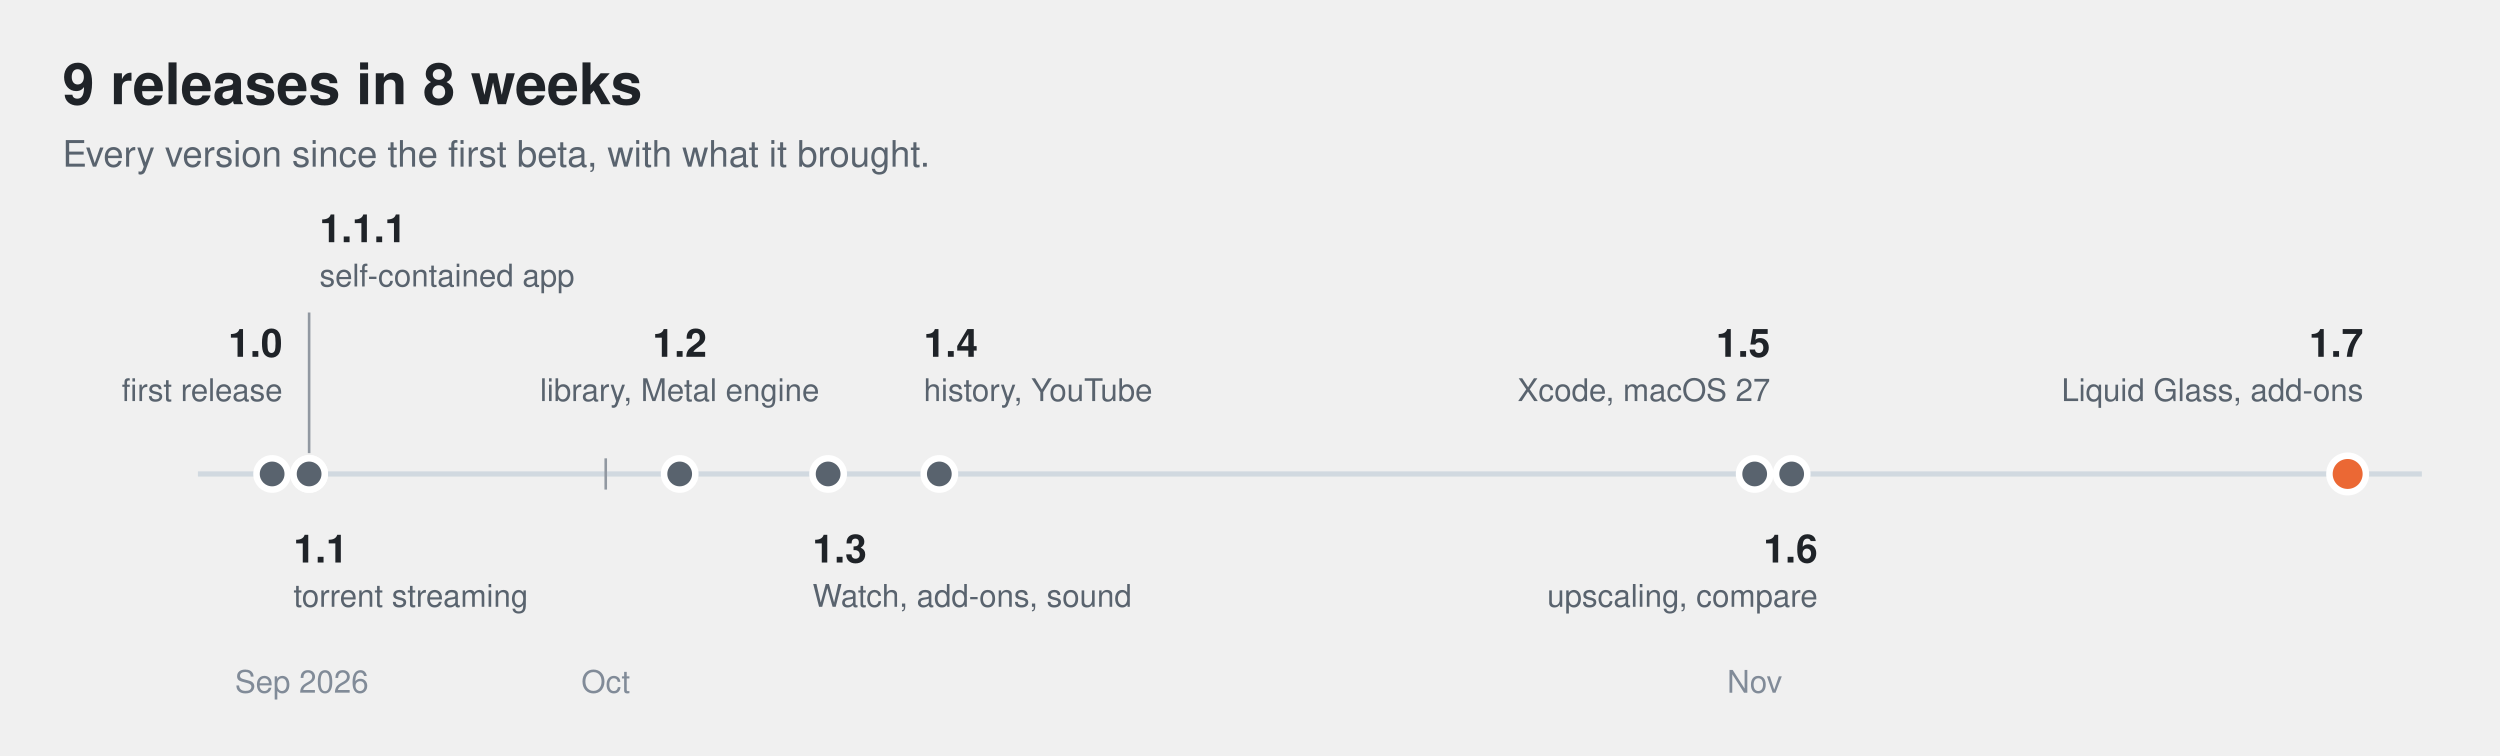
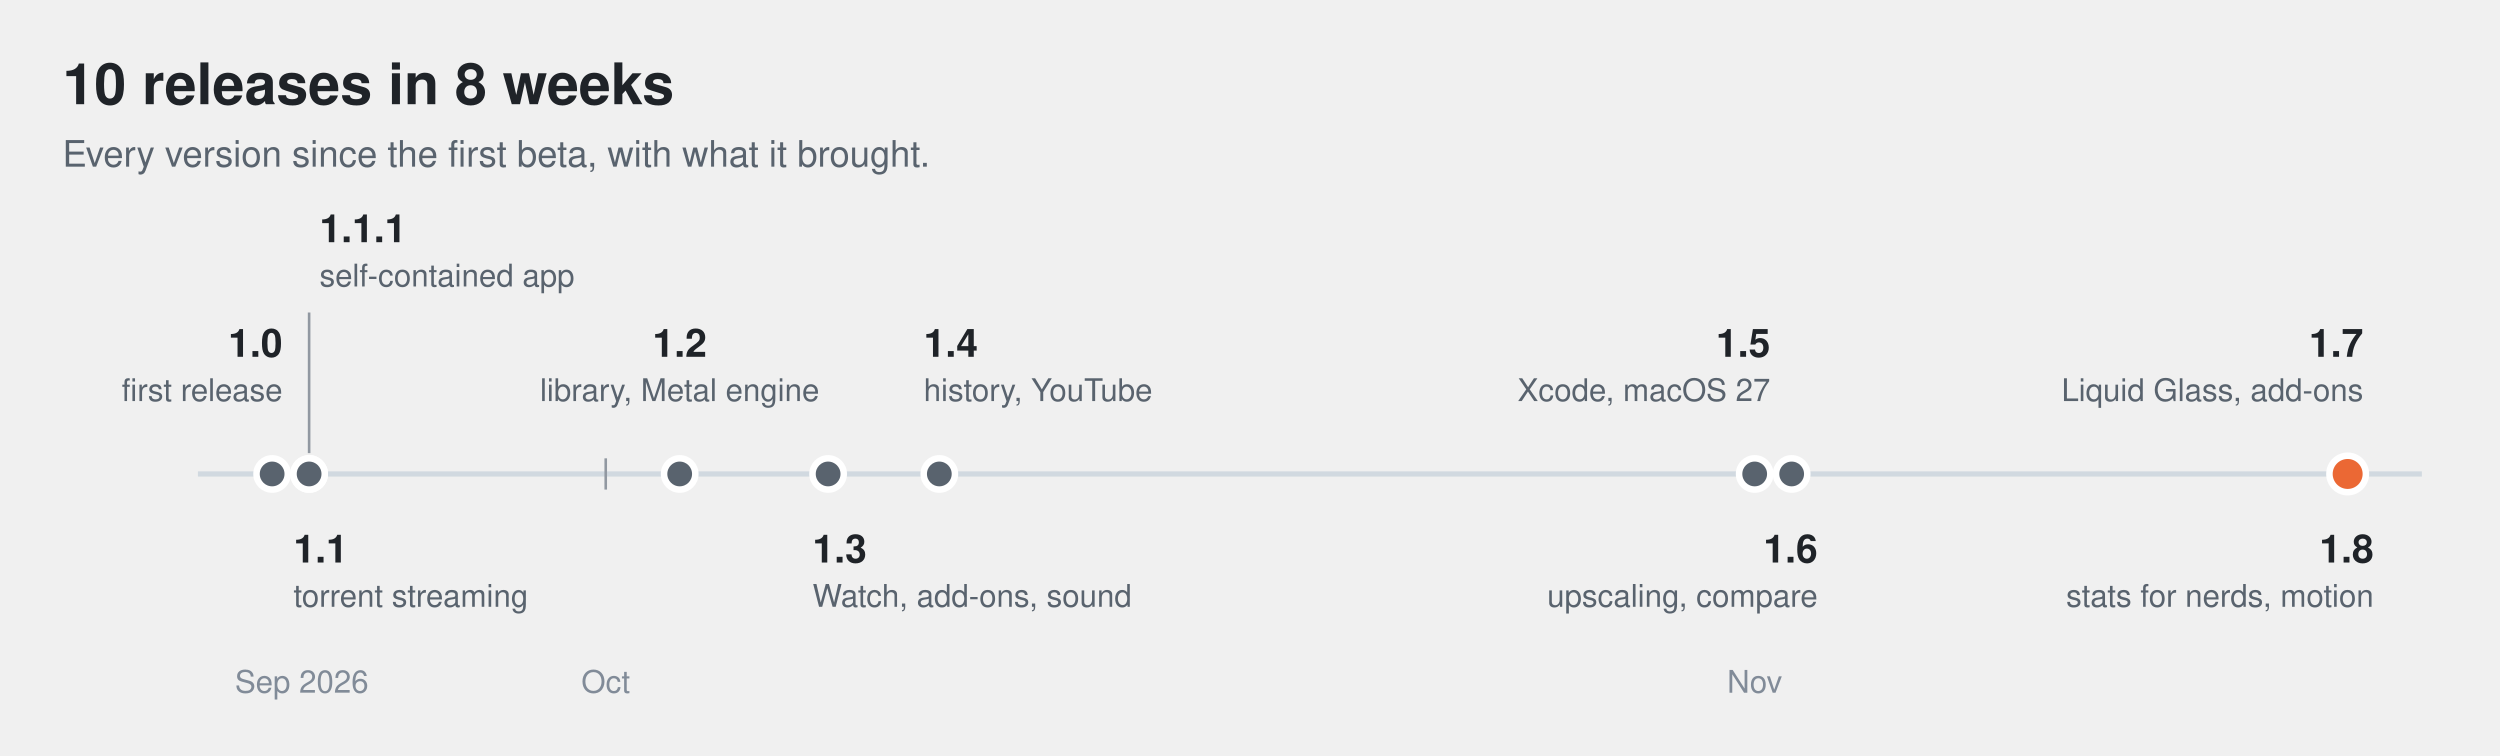
- <svg xmlns="http://www.w3.org/2000/svg" viewBox="0 0 960 290" width="960" height="290" role="img" aria-label="Timeline: MacLC 1.0 on 22 September 2026 to 1.7 on 17 November 2026, nine releases." font-family="-apple-system, BlinkMacSystemFont, 'SF Pro Text', 'Segoe UI', Helvetica, Arial, sans-serif">
-   <text x="24.0" y="40.0" font-size="22" fill="#1f2328" text-anchor="start" font-weight="600">9 releases in 8 weeks</text>
+ <svg xmlns="http://www.w3.org/2000/svg" viewBox="0 0 960 290" width="960" height="290" role="img" aria-label="Timeline: MacLC 1.0 on 22 September 2026 to 1.8 on 17 November 2026, ten releases (1.7 and 1.8 on the same day)." font-family="-apple-system, BlinkMacSystemFont, 'SF Pro Text', 'Segoe UI', Helvetica, Arial, sans-serif">
+   <text x="24.0" y="40.0" font-size="22" fill="#1f2328" text-anchor="start" font-weight="600">10 releases in 8 weeks</text>
  <text x="24.0" y="64.0" font-size="14" fill="#59636e" text-anchor="start" font-weight="400">Every version since the first beta, with what it brought.</text>
  <line x1="76" y1="182" x2="930" y2="182" stroke="#d1d9e0" stroke-width="2" />
  <line x1="232.6" y1="176" x2="232.6" y2="188" stroke="#9198a1" stroke-width="1" />
  <line x1="673.8" y1="176" x2="673.8" y2="188" stroke="#9198a1" stroke-width="1" />
  <text x="90.2" y="266.0" font-size="12" fill="#818b98" text-anchor="start" font-weight="400">Sep 2026</text>
  <text x="232.6" y="266.0" font-size="12" fill="#818b98" text-anchor="middle" font-weight="400">Oct</text>
  <text x="673.8" y="266.0" font-size="12" fill="#818b98" text-anchor="middle" font-weight="400">Nov</text>
  <circle cx="104.5" cy="182" r="6" fill="#59636e" stroke="#ffffff" stroke-width="2.5" />
  <text x="108.5" y="137.0" font-size="15" fill="#1f2328" text-anchor="end" font-weight="600">1.0</text>
  <text x="108.5" y="154.0" font-size="12" fill="#59636e" text-anchor="end" font-weight="400">first release</text>
  <circle cx="118.7" cy="182" r="6" fill="#59636e" stroke="#ffffff" stroke-width="2.5" />
  <text x="112.7" y="216.0" font-size="15" fill="#1f2328" text-anchor="start" font-weight="600">1.1</text>
  <text x="112.7" y="233.0" font-size="12" fill="#59636e" text-anchor="start" font-weight="400">torrent streaming</text>
  <line x1="118.7" y1="174" x2="118.7" y2="120.0" stroke="#9198a1" stroke-width="1" />
  <circle cx="118.7" cy="182" r="6" fill="#59636e" stroke="#ffffff" stroke-width="2.5" />
  <text x="122.7" y="93.0" font-size="15" fill="#1f2328" text-anchor="start" font-weight="600">1.1.1</text>
  <text x="122.7" y="110.0" font-size="12" fill="#59636e" text-anchor="start" font-weight="400">self-contained app</text>
  <circle cx="261.0" cy="182" r="6" fill="#59636e" stroke="#ffffff" stroke-width="2.5" />
  <text x="261.0" y="137.0" font-size="15" fill="#1f2328" text-anchor="middle" font-weight="600">1.2</text>
  <text x="261.0" y="154.0" font-size="12" fill="#59636e" text-anchor="middle" font-weight="400">library, Metal engine</text>
  <circle cx="318.0" cy="182" r="6" fill="#59636e" stroke="#ffffff" stroke-width="2.5" />
  <text x="312.0" y="216.0" font-size="15" fill="#1f2328" text-anchor="start" font-weight="600">1.3</text>
  <text x="312.0" y="233.0" font-size="12" fill="#59636e" text-anchor="start" font-weight="400">Watch, add-ons, sound</text>
  <circle cx="360.7" cy="182" r="6" fill="#59636e" stroke="#ffffff" stroke-width="2.5" />
  <text x="354.7" y="137.0" font-size="15" fill="#1f2328" text-anchor="start" font-weight="600">1.4</text>
  <text x="354.7" y="154.0" font-size="12" fill="#59636e" text-anchor="start" font-weight="400">history, YouTube</text>
  <circle cx="673.8" cy="182" r="6" fill="#59636e" stroke="#ffffff" stroke-width="2.5" />
  <text x="679.8" y="137.0" font-size="15" fill="#1f2328" text-anchor="end" font-weight="600">1.5</text>
  <text x="679.8" y="154.0" font-size="12" fill="#59636e" text-anchor="end" font-weight="400">Xcode, macOS 27</text>
  <circle cx="688.0" cy="182" r="6" fill="#59636e" stroke="#ffffff" stroke-width="2.5" />
  <text x="698.0" y="216.0" font-size="15" fill="#1f2328" text-anchor="end" font-weight="600">1.6</text>
  <text x="698.0" y="233.0" font-size="12" fill="#59636e" text-anchor="end" font-weight="400">upscaling, compare</text>
-   <circle cx="901.5" cy="182" r="7" fill="#eb6834" stroke="#ffffff" stroke-width="2.5" />
+   <circle cx="901.5" cy="182" r="6" fill="#59636e" stroke="#ffffff" stroke-width="2.5" />
  <text x="907.5" y="137.0" font-size="15" fill="#1f2328" text-anchor="end" font-weight="600">1.7</text>
  <text x="907.5" y="154.0" font-size="12" fill="#59636e" text-anchor="end" font-weight="400">Liquid Glass, add-ons</text>
+   <circle cx="901.5" cy="182" r="7" fill="#eb6834" stroke="#ffffff" stroke-width="2.5" />
+   <text x="911.5" y="216.0" font-size="15" fill="#1f2328" text-anchor="end" font-weight="600">1.8</text>
+   <text x="911.5" y="233.0" font-size="12" fill="#59636e" text-anchor="end" font-weight="400">stats for nerds, motion</text>
</svg>
